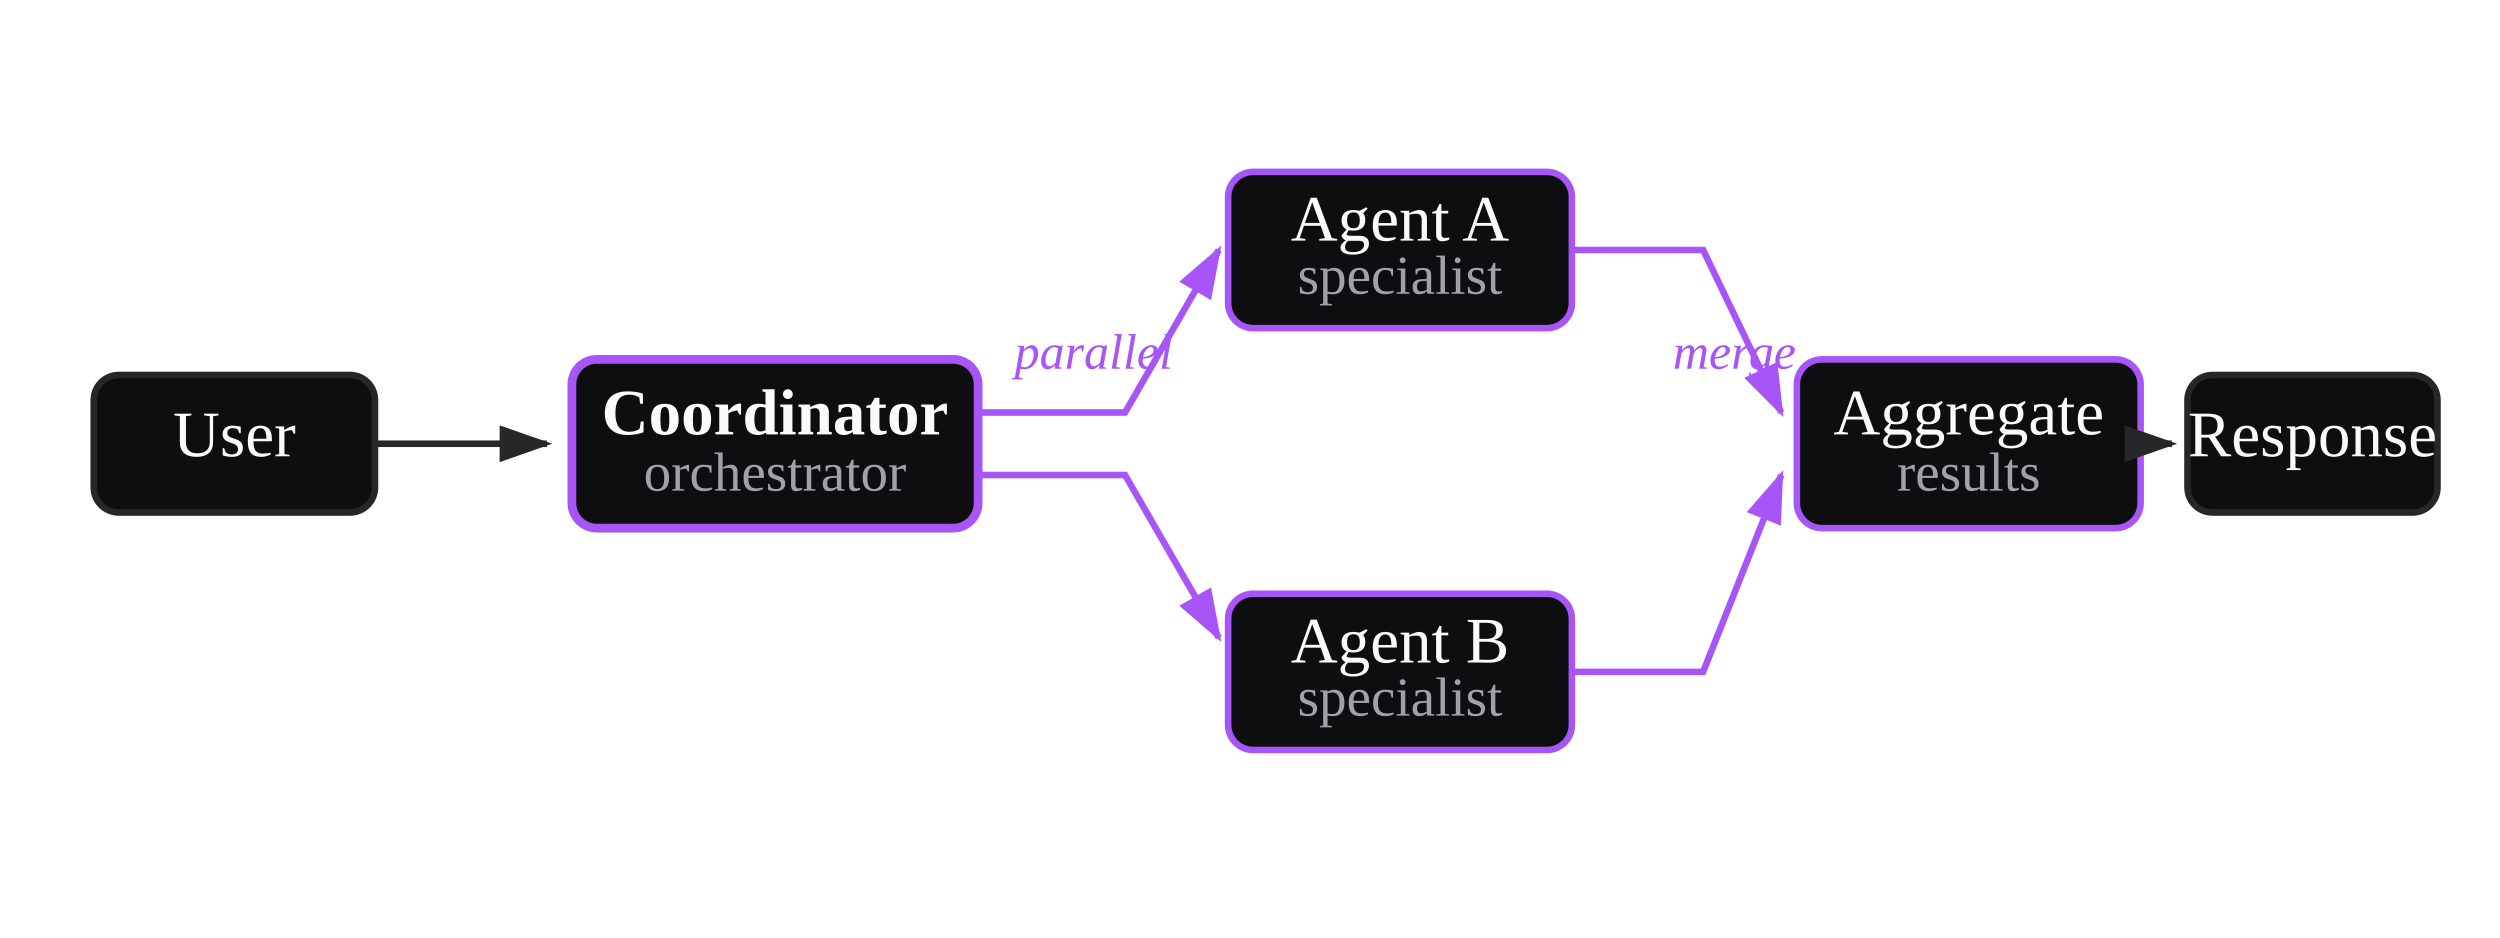
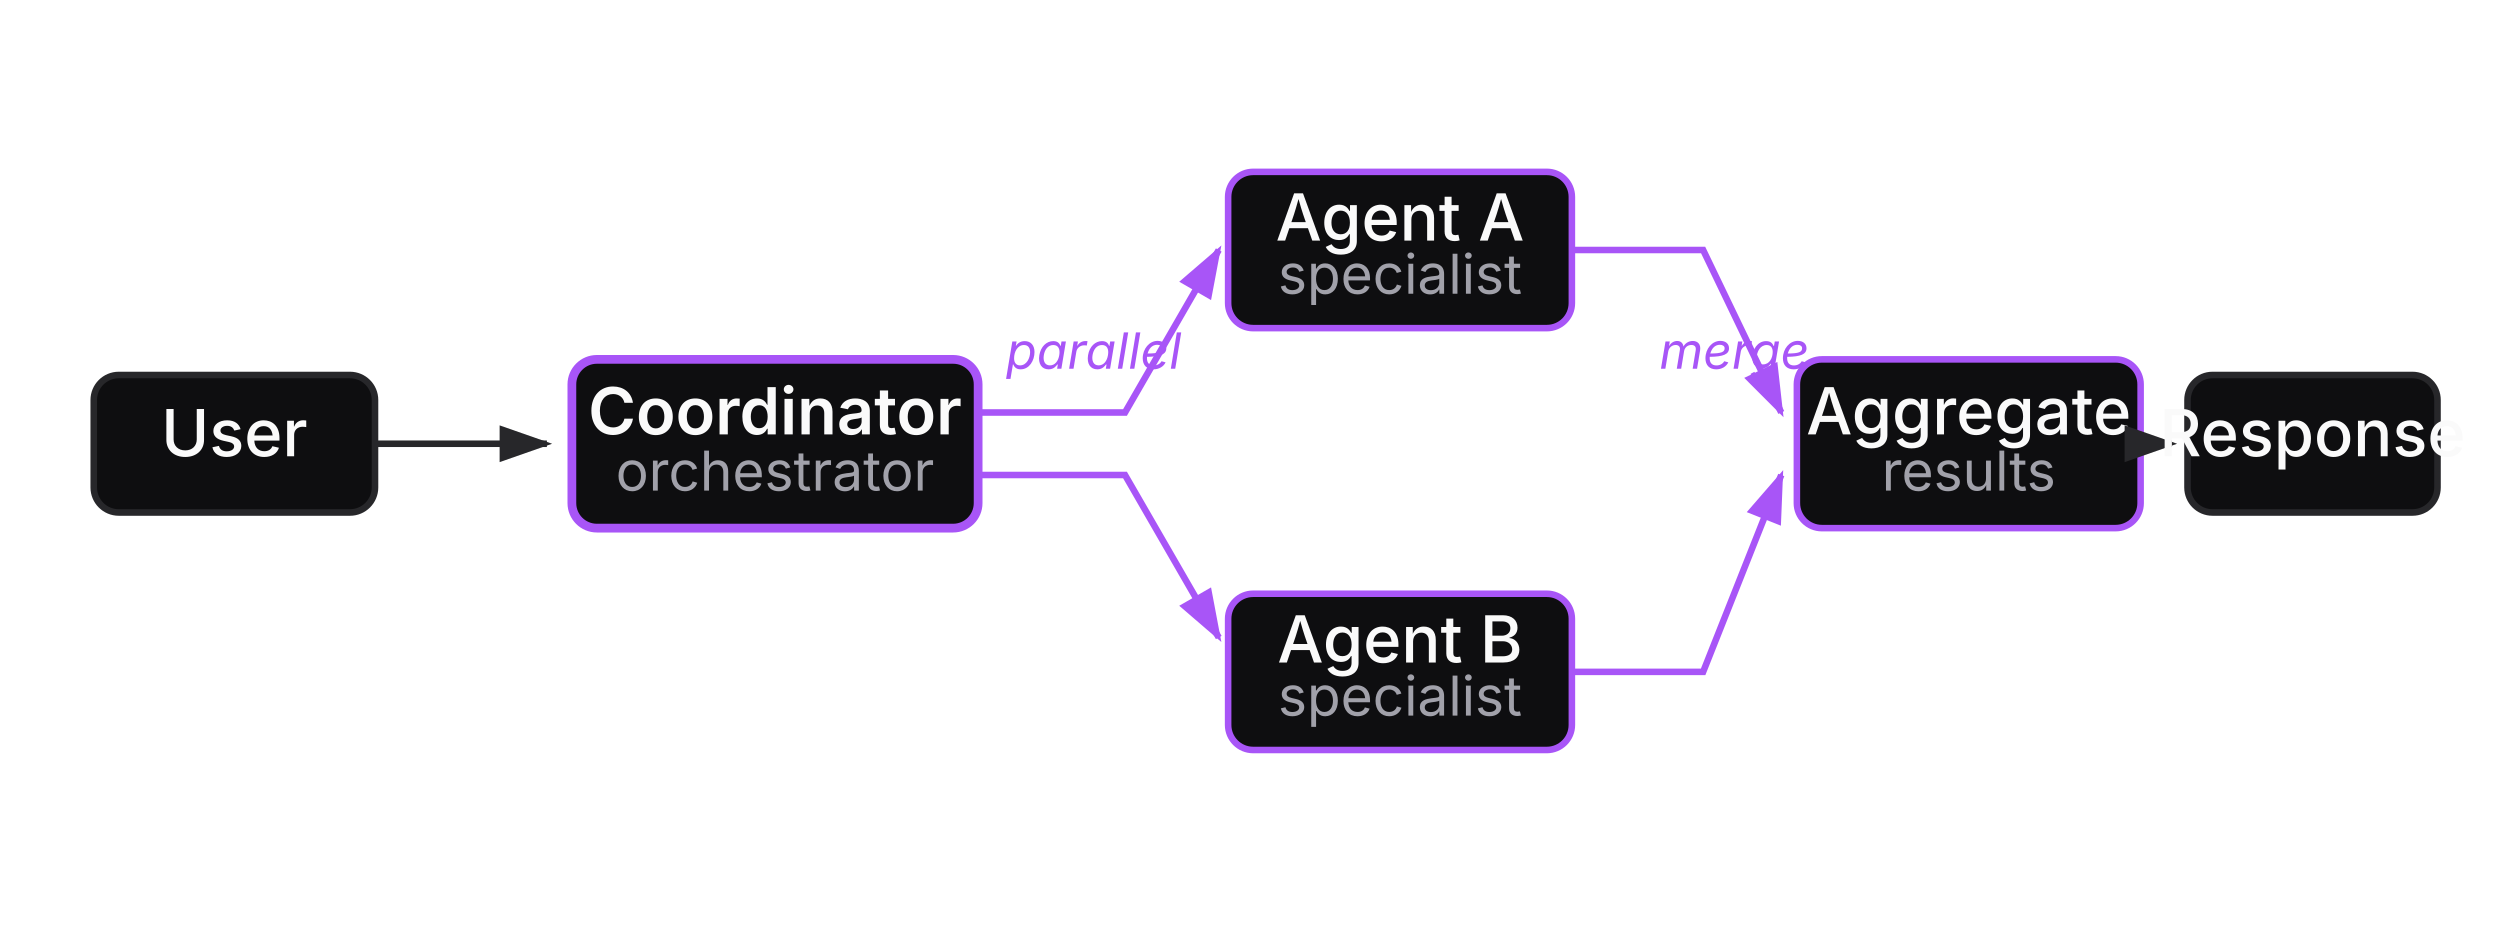
- <svg xmlns="http://www.w3.org/2000/svg" id="orchestration-flow" viewBox="0 0 800 300" width="800" height="300">
+ <svg xmlns="http://www.w3.org/2000/svg" id="orchestration-flow" viewBox="0 0 800 300" width="800" height="300" font-family="Inter, system-ui, -apple-system, 'Segoe UI', Roboto, sans-serif">
  <defs>
    <marker id="arrow-orch" viewBox="0 0 10 7" refX="9" refY="3.5" markerWidth="8" markerHeight="6" orient="auto-start-reverse">
      <polygon points="0 0, 10 3.5, 0 7" fill="#27272A" />
    </marker>
    <marker id="arrow-brand-orch" viewBox="0 0 10 7" refX="9" refY="3.5" markerWidth="8" markerHeight="6" orient="auto-start-reverse">
      <polygon points="0 0, 10 3.5, 0 7" fill="#A855F7" />
    </marker>
  </defs>
  <rect x="30" y="120" width="90" height="44" rx="8" fill="#0E0E10" stroke="#27272A" stroke-width="2.1" />
  <text x="75" y="146" text-anchor="middle" fill="#FAFAFA" font-size="20.8" font-weight="500">User</text>
  <line x1="120" y1="142" x2="175" y2="142" stroke="#27272A" stroke-width="2.1" marker-end="url(#arrow-orch)" />
  <rect x="183" y="115" width="130" height="54" rx="8" fill="#0E0E10" stroke="#A855F7" stroke-width="2.8" />
  <text x="248" y="139" text-anchor="middle" fill="#FAFAFA" font-size="20.8" font-weight="600">Coordinator</text>
  <text x="248" y="157" text-anchor="middle" fill="#A1A1AA" font-size="17.6">orchestrator</text>
  <polyline points="313,132 360,132 390,80" fill="none" stroke="#A855F7" stroke-width="2.1" marker-end="url(#arrow-brand-orch)" />
  <polyline points="313,152 360,152 390,204" fill="none" stroke="#A855F7" stroke-width="2.1" marker-end="url(#arrow-brand-orch)" />
  <text x="350" y="118" text-anchor="middle" fill="#A855F7" font-size="16" font-style="italic">parallel</text>
  <rect x="393" y="55" width="110" height="50" rx="8" fill="#0E0E10" stroke="#A855F7" stroke-width="2.1" />
  <text x="448" y="77" text-anchor="middle" fill="#FAFAFA" font-size="20.8" font-weight="500">Agent A</text>
  <text x="448" y="94" text-anchor="middle" fill="#A1A1AA" font-size="17.6">specialist</text>
  <rect x="393" y="190" width="110" height="50" rx="8" fill="#0E0E10" stroke="#A855F7" stroke-width="2.1" />
  <text x="448" y="212" text-anchor="middle" fill="#FAFAFA" font-size="20.8" font-weight="500">Agent B</text>
  <text x="448" y="229" text-anchor="middle" fill="#A1A1AA" font-size="17.6">specialist</text>
  <polyline points="503,80 545,80 570,132" fill="none" stroke="#A855F7" stroke-width="2.1" marker-end="url(#arrow-brand-orch)" />
  <polyline points="503,215 545,215 570,152" fill="none" stroke="#A855F7" stroke-width="2.1" marker-end="url(#arrow-brand-orch)" />
  <text x="555" y="118" text-anchor="middle" fill="#A855F7" font-size="16" font-style="italic">merge</text>
  <rect x="575" y="115" width="110" height="54" rx="8" fill="#0E0E10" stroke="#A855F7" stroke-width="2.1" />
  <text x="630" y="139" text-anchor="middle" fill="#FAFAFA" font-size="20.8" font-weight="500">Aggregate</text>
  <text x="630" y="157" text-anchor="middle" fill="#A1A1AA" font-size="17.6">results</text>
  <line x1="685" y1="142" x2="695" y2="142" stroke="#27272A" stroke-width="2.1" marker-end="url(#arrow-orch)" />
  <rect x="700" y="120" width="80" height="44" rx="8" fill="#0E0E10" stroke="#27272A" stroke-width="2.1" />
  <text x="740" y="146" text-anchor="middle" fill="#FAFAFA" font-size="20.8" font-weight="500">Response</text>
</svg>
